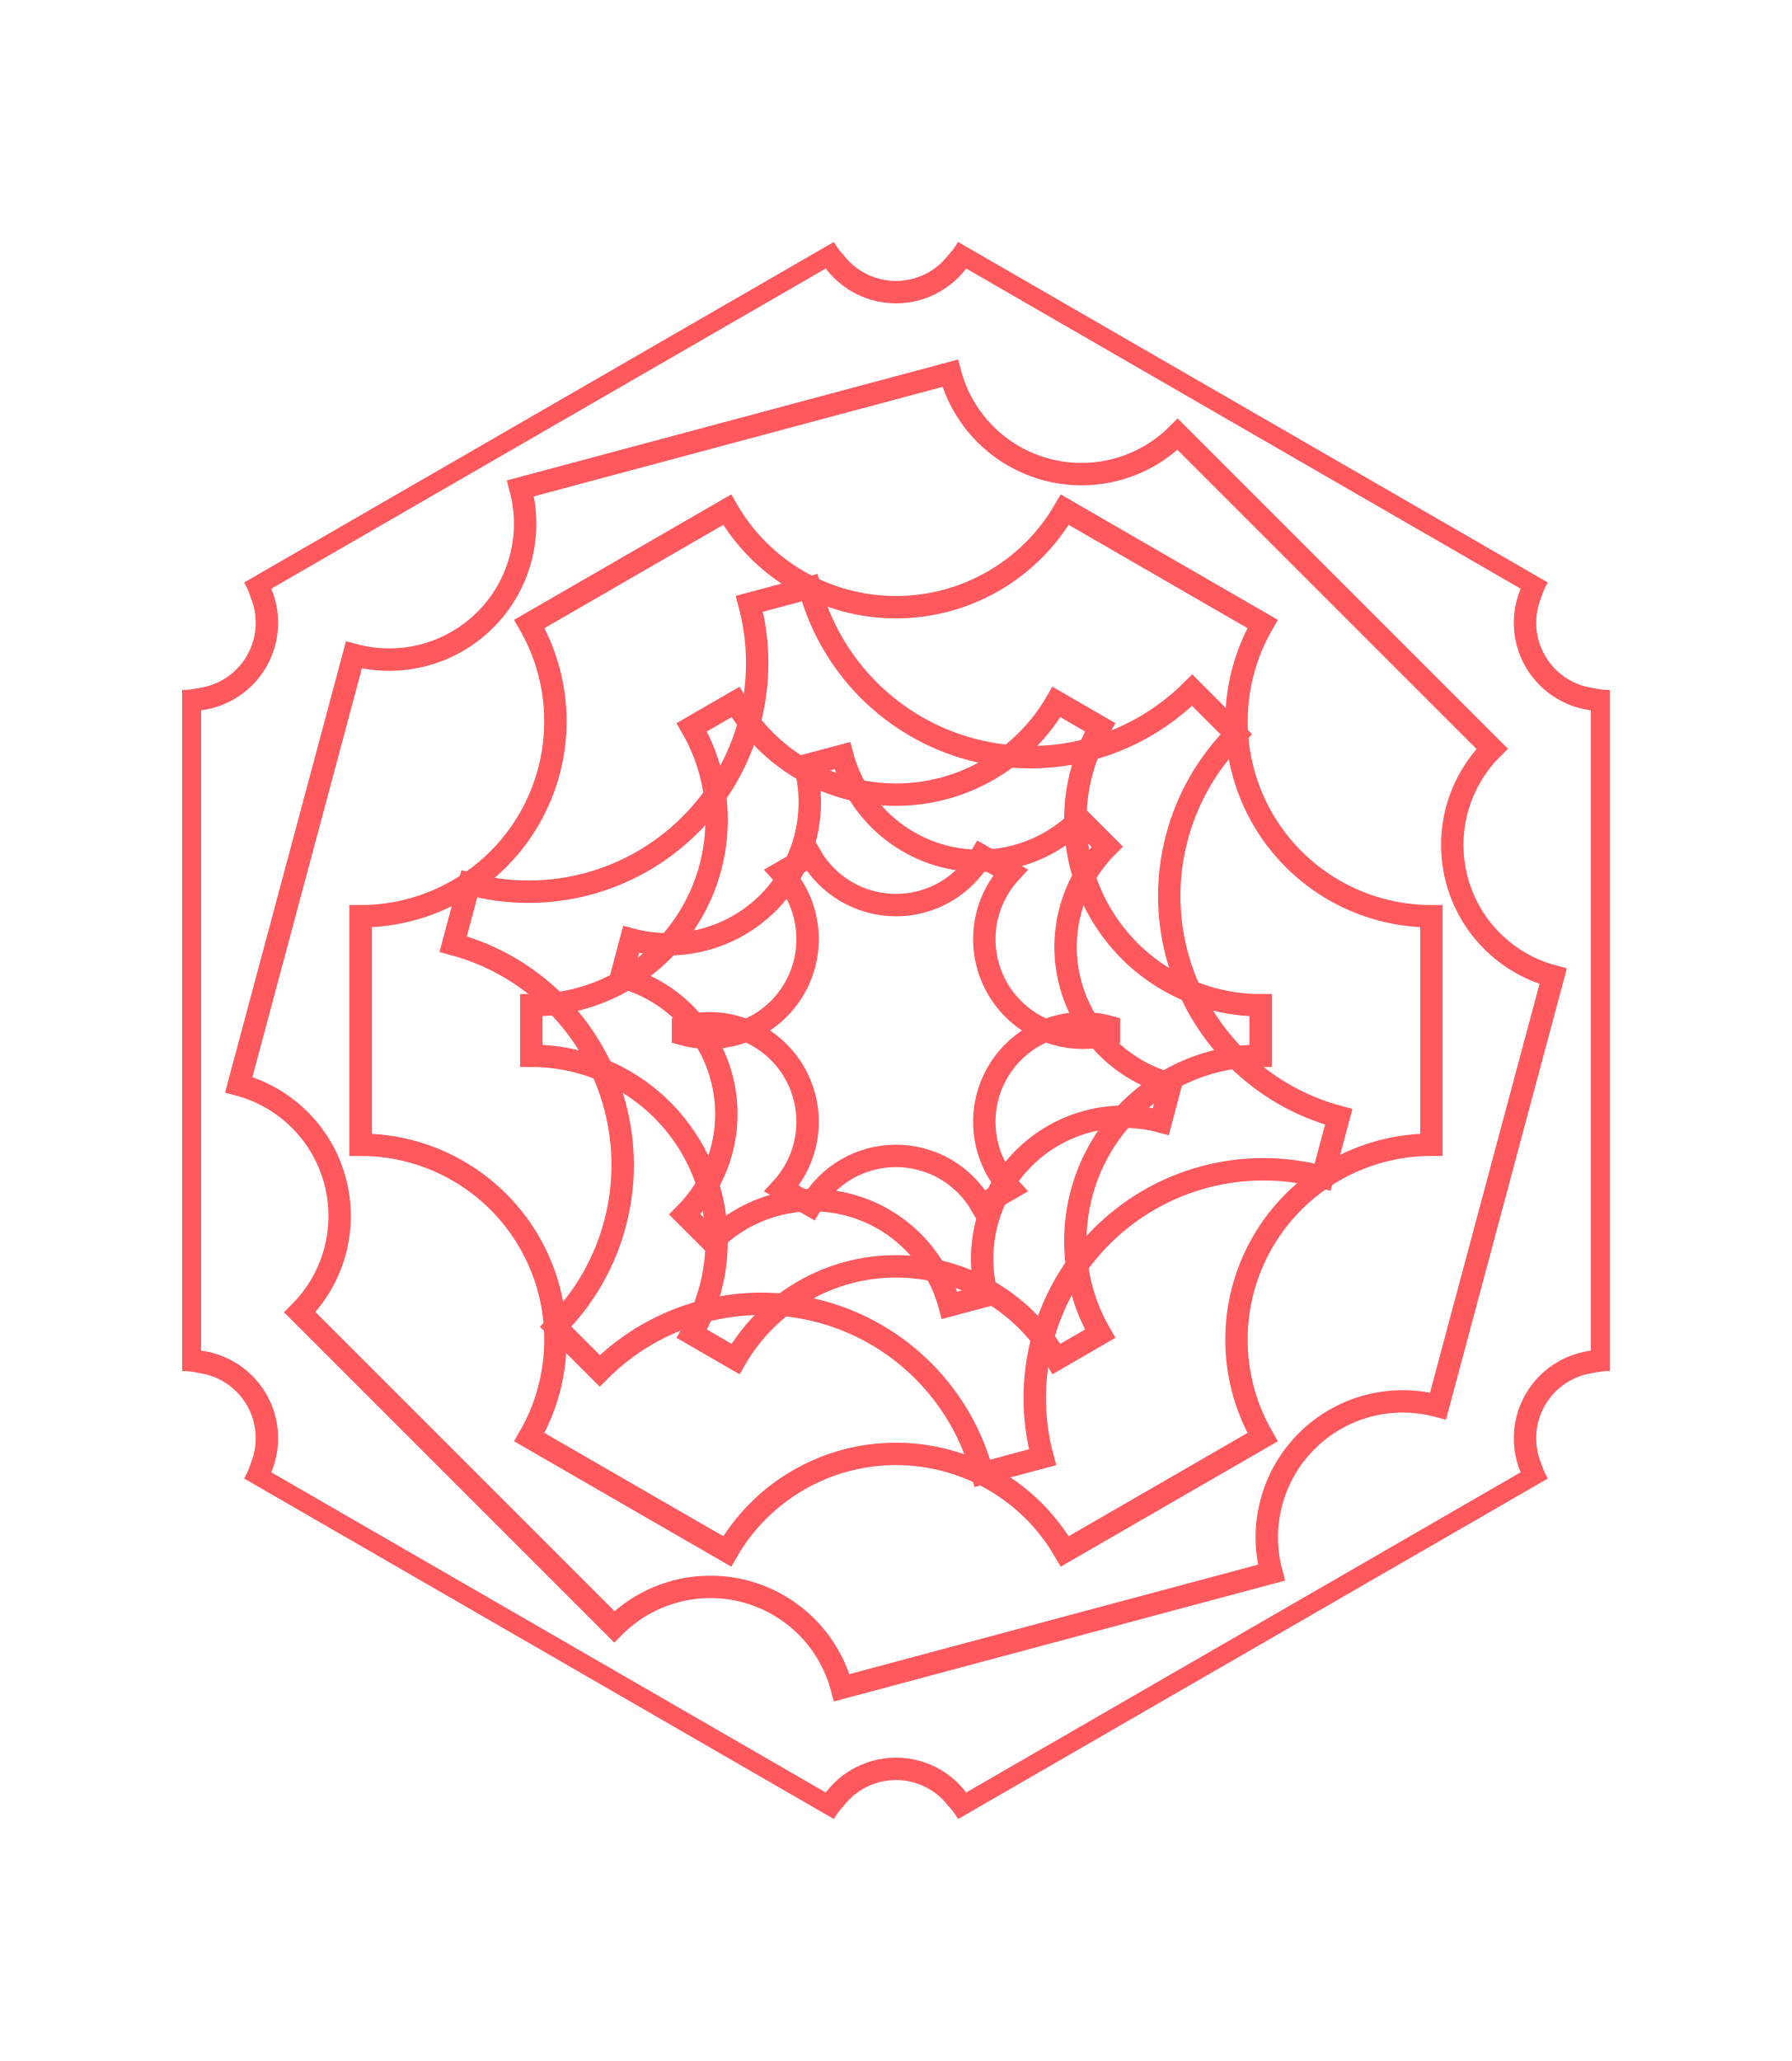
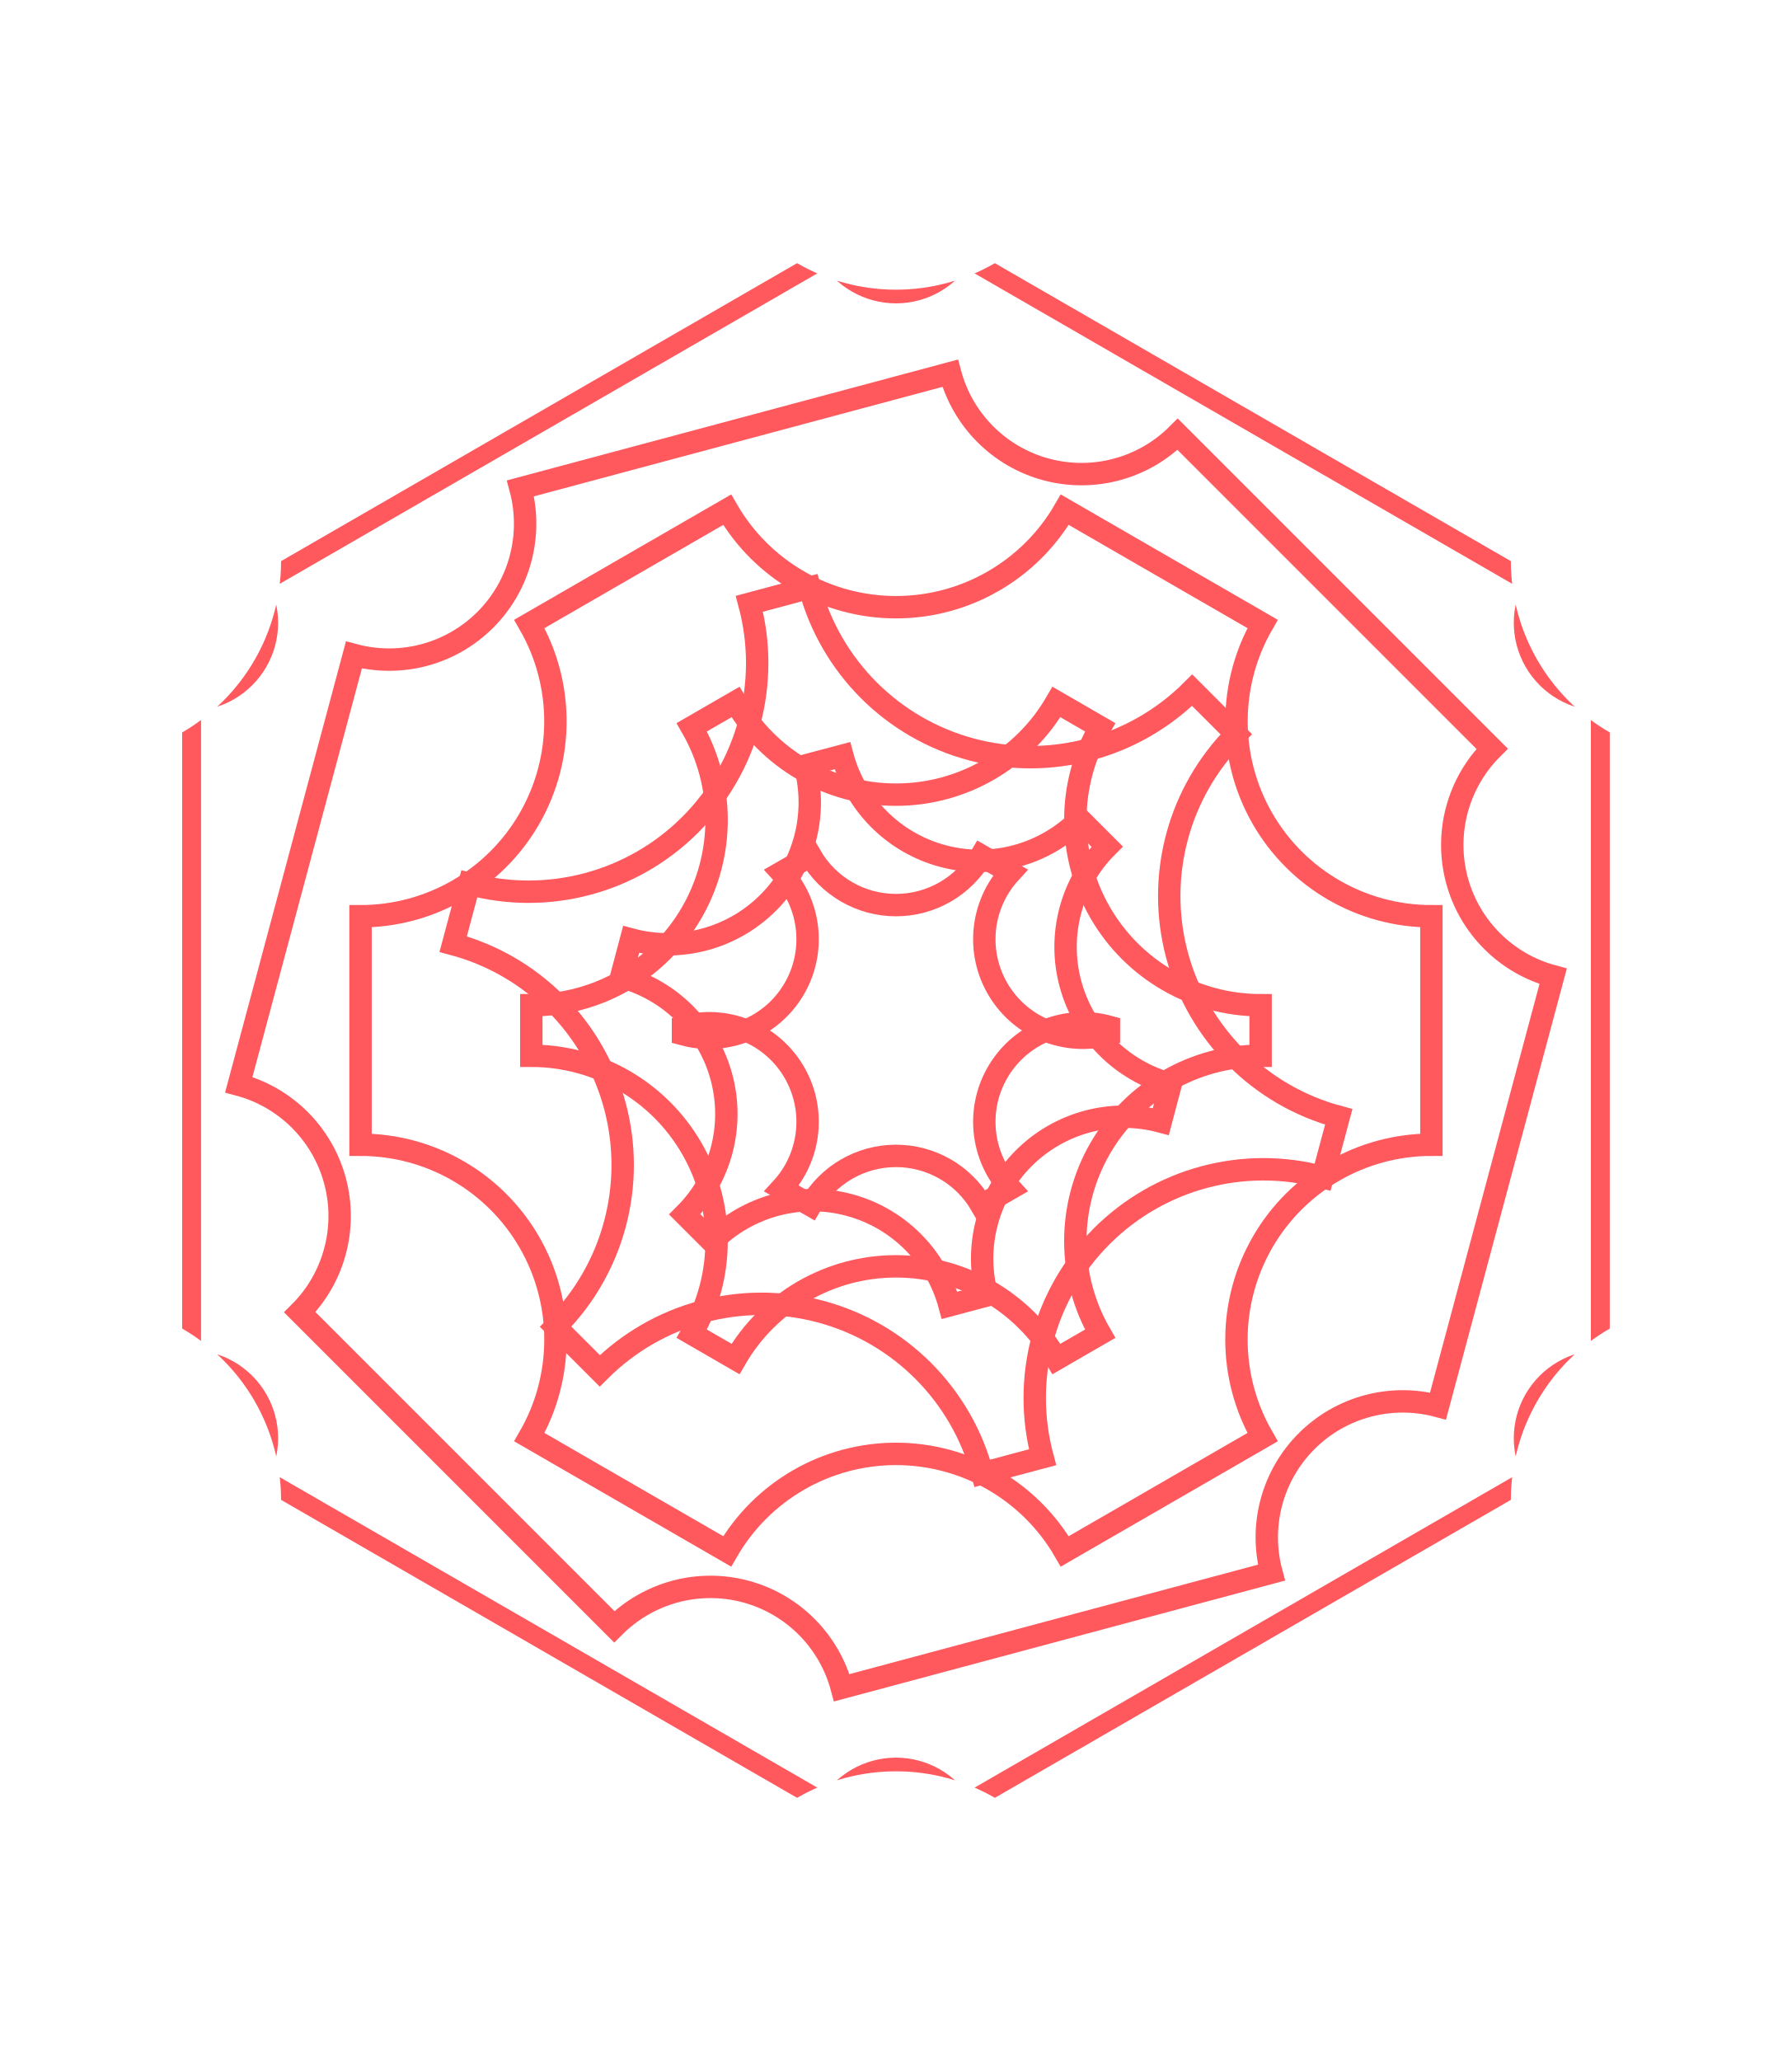
<svg xmlns="http://www.w3.org/2000/svg" width="200" height="230" viewBox="0 0 200 230">
  <defs>
    <clipPath id="hx">
-       <path d="M93.07,27 A8,8 0 0 0 106.93,27 L172.75,65 A8,8 0 0 0 179.67,77 L179.67,153 A8,8 0 0 0 172.75,165 L106.93,203 A8,8 0 0 0 93.07,203 L27.25,165 A8,8 0 0 0 20.33,153 L20.33,77 A8,8 0 0 0 27.25,65 Z" />
+       <path d="M88.96,29.37 A22.08,22.08 0 0 0 111.04,29.37 L168.63,62.62 A22.08,22.08 0 0 0 179.67,81.74 L179.67,148.26 A22.08,22.08 0 0 0 168.63,167.38 L111.04,200.63 A22.08,22.08 0 0 0 88.96,200.63 L31.37,167.38 A22.08,22.08 0 0 0 20.33,148.26 L20.33,81.74 A22.08,22.08 0 0 0 31.37,62.62 Z" />
    </clipPath>
  </defs>
  <g clip-path="url(#hx)" fill="none" stroke="#FF595E">
    <path d="M92.55,28.3 A8.6,8.6 0 0 0 107.45,28.3 L171.36,65.2 A8.6,8.6 0 0 0 178.81,78.1 L178.81,151.9 A8.6,8.6 0 0 0 171.36,164.8 L107.45,201.7 A8.6,8.6 0 0 0 92.55,201.7 L28.64,164.8 A8.6,8.6 0 0 0 21.19,151.9 L21.19,78.1 A8.6,8.6 0 0 0 28.64,65.2 Z" fill="none" stroke-width="2.5" />
    <path d="M106.05,41.65 A15.17,15.17 0 0 0 131.44,48.46 L166.54,83.56 A15.17,15.17 0 0 0 173.35,108.95 L160.5,156.91 A15.17,15.17 0 0 0 141.91,175.5 L93.95,188.35 A15.17,15.17 0 0 0 68.56,181.54 L33.46,146.44 A15.17,15.17 0 0 0 26.65,121.05 L39.5,73.09 A15.17,15.17 0 0 0 58.09,54.5 Z" fill="none" stroke-width="2.5" />
    <path d="M81.16,56.88 A21.75,21.75 0 0 0 118.84,56.88 L140.92,69.63 A21.75,21.75 0 0 0 159.76,102.25 L159.76,127.75 A21.75,21.75 0 0 0 140.92,160.38 L118.84,173.13 A21.75,21.75 0 0 0 81.16,173.13 L59.08,160.38 A21.75,21.75 0 0 0 40.24,127.75 L40.24,102.25 A21.75,21.75 0 0 0 59.08,69.63 Z" fill="none" stroke-width="2.5" />
    <path d="M90.36,65.58 A25.52,25.52 0 0 0 133.06,77.02 L137.98,81.94 A25.52,25.52 0 0 0 149.42,124.64 L147.62,131.36 A25.52,25.52 0 0 0 116.36,162.62 L109.64,164.42 A25.52,25.52 0 0 0 66.94,152.98 L62.02,148.06 A25.52,25.52 0 0 0 50.58,105.36 L52.38,98.64 A25.52,25.52 0 0 0 83.64,67.38 Z" fill="none" stroke-width="2.5" />
    <path d="M82.09,78.34 A20.68,20.68 0 0 0 117.91,78.34 L122.79,81.16 A20.68,20.68 0 0 0 140.7,112.18 L140.7,117.82 A20.68,20.68 0 0 0 122.79,148.84 L117.91,151.66 A20.68,20.68 0 0 0 82.09,151.66 L77.21,148.84 A20.68,20.68 0 0 0 59.3,117.82 L59.3,112.18 A20.68,20.68 0 0 0 77.21,81.16 Z" fill="none" stroke-width="2.5" />
    <path d="M94.02,84.33 A15.84,15.84 0 0 0 120.52,91.43 L123.57,94.48 A15.84,15.84 0 0 0 130.67,120.98 L129.56,125.16 A15.84,15.84 0 0 0 110.16,144.56 L105.98,145.67 A15.84,15.84 0 0 0 79.48,138.57 L76.43,135.52 A15.84,15.84 0 0 0 69.33,109.02 L70.44,104.84 A15.84,15.84 0 0 0 89.84,85.44 Z" fill="none" stroke-width="2.5" />
    <path d="M90.47,95.5 A11,11 0 0 0 109.53,95.5 L112.77,97.36 A11,11 0 0 0 123.77,115.42 L123.77,114.58 A11,11 0 0 0 112.77,132.64 L109.53,134.5 A11,11 0 0 0 90.47,134.5 L87.23,132.64 A11,11 0 0 0 76.23,114.58 L76.23,115.42 A11,11 0 0 0 87.23,97.36 Z" fill="none" stroke-width="2.5" />
  </g>
</svg>
